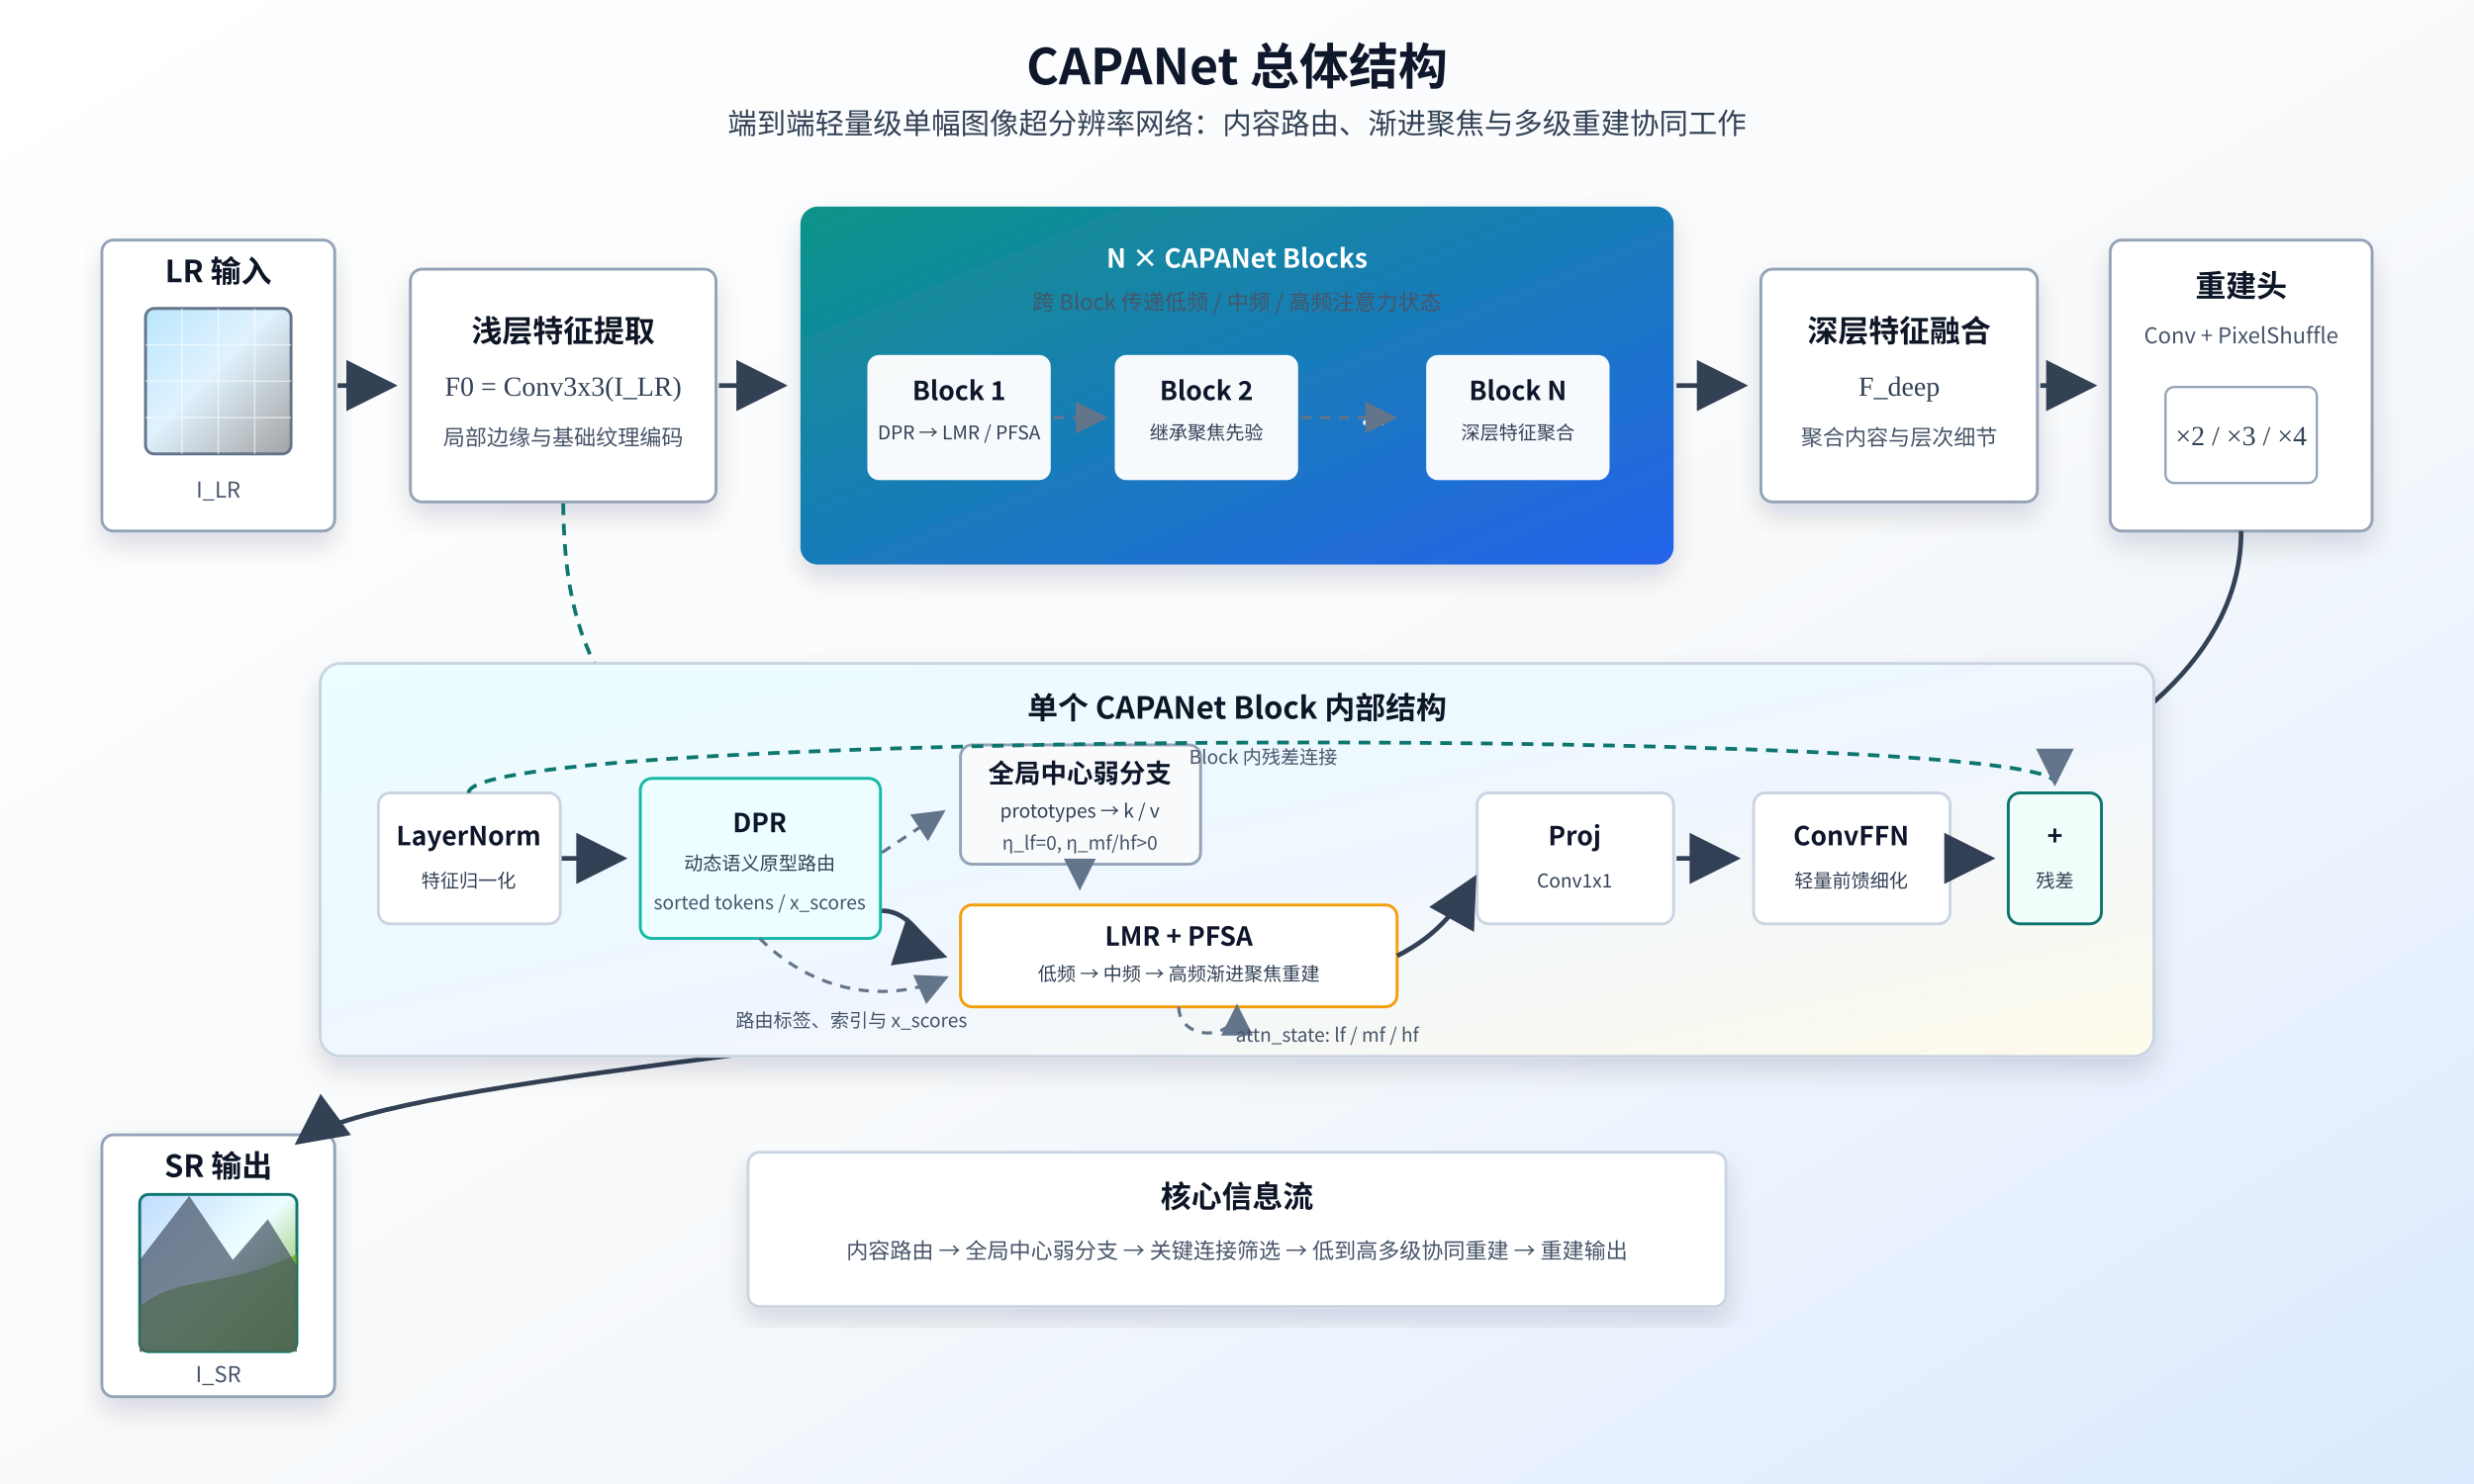
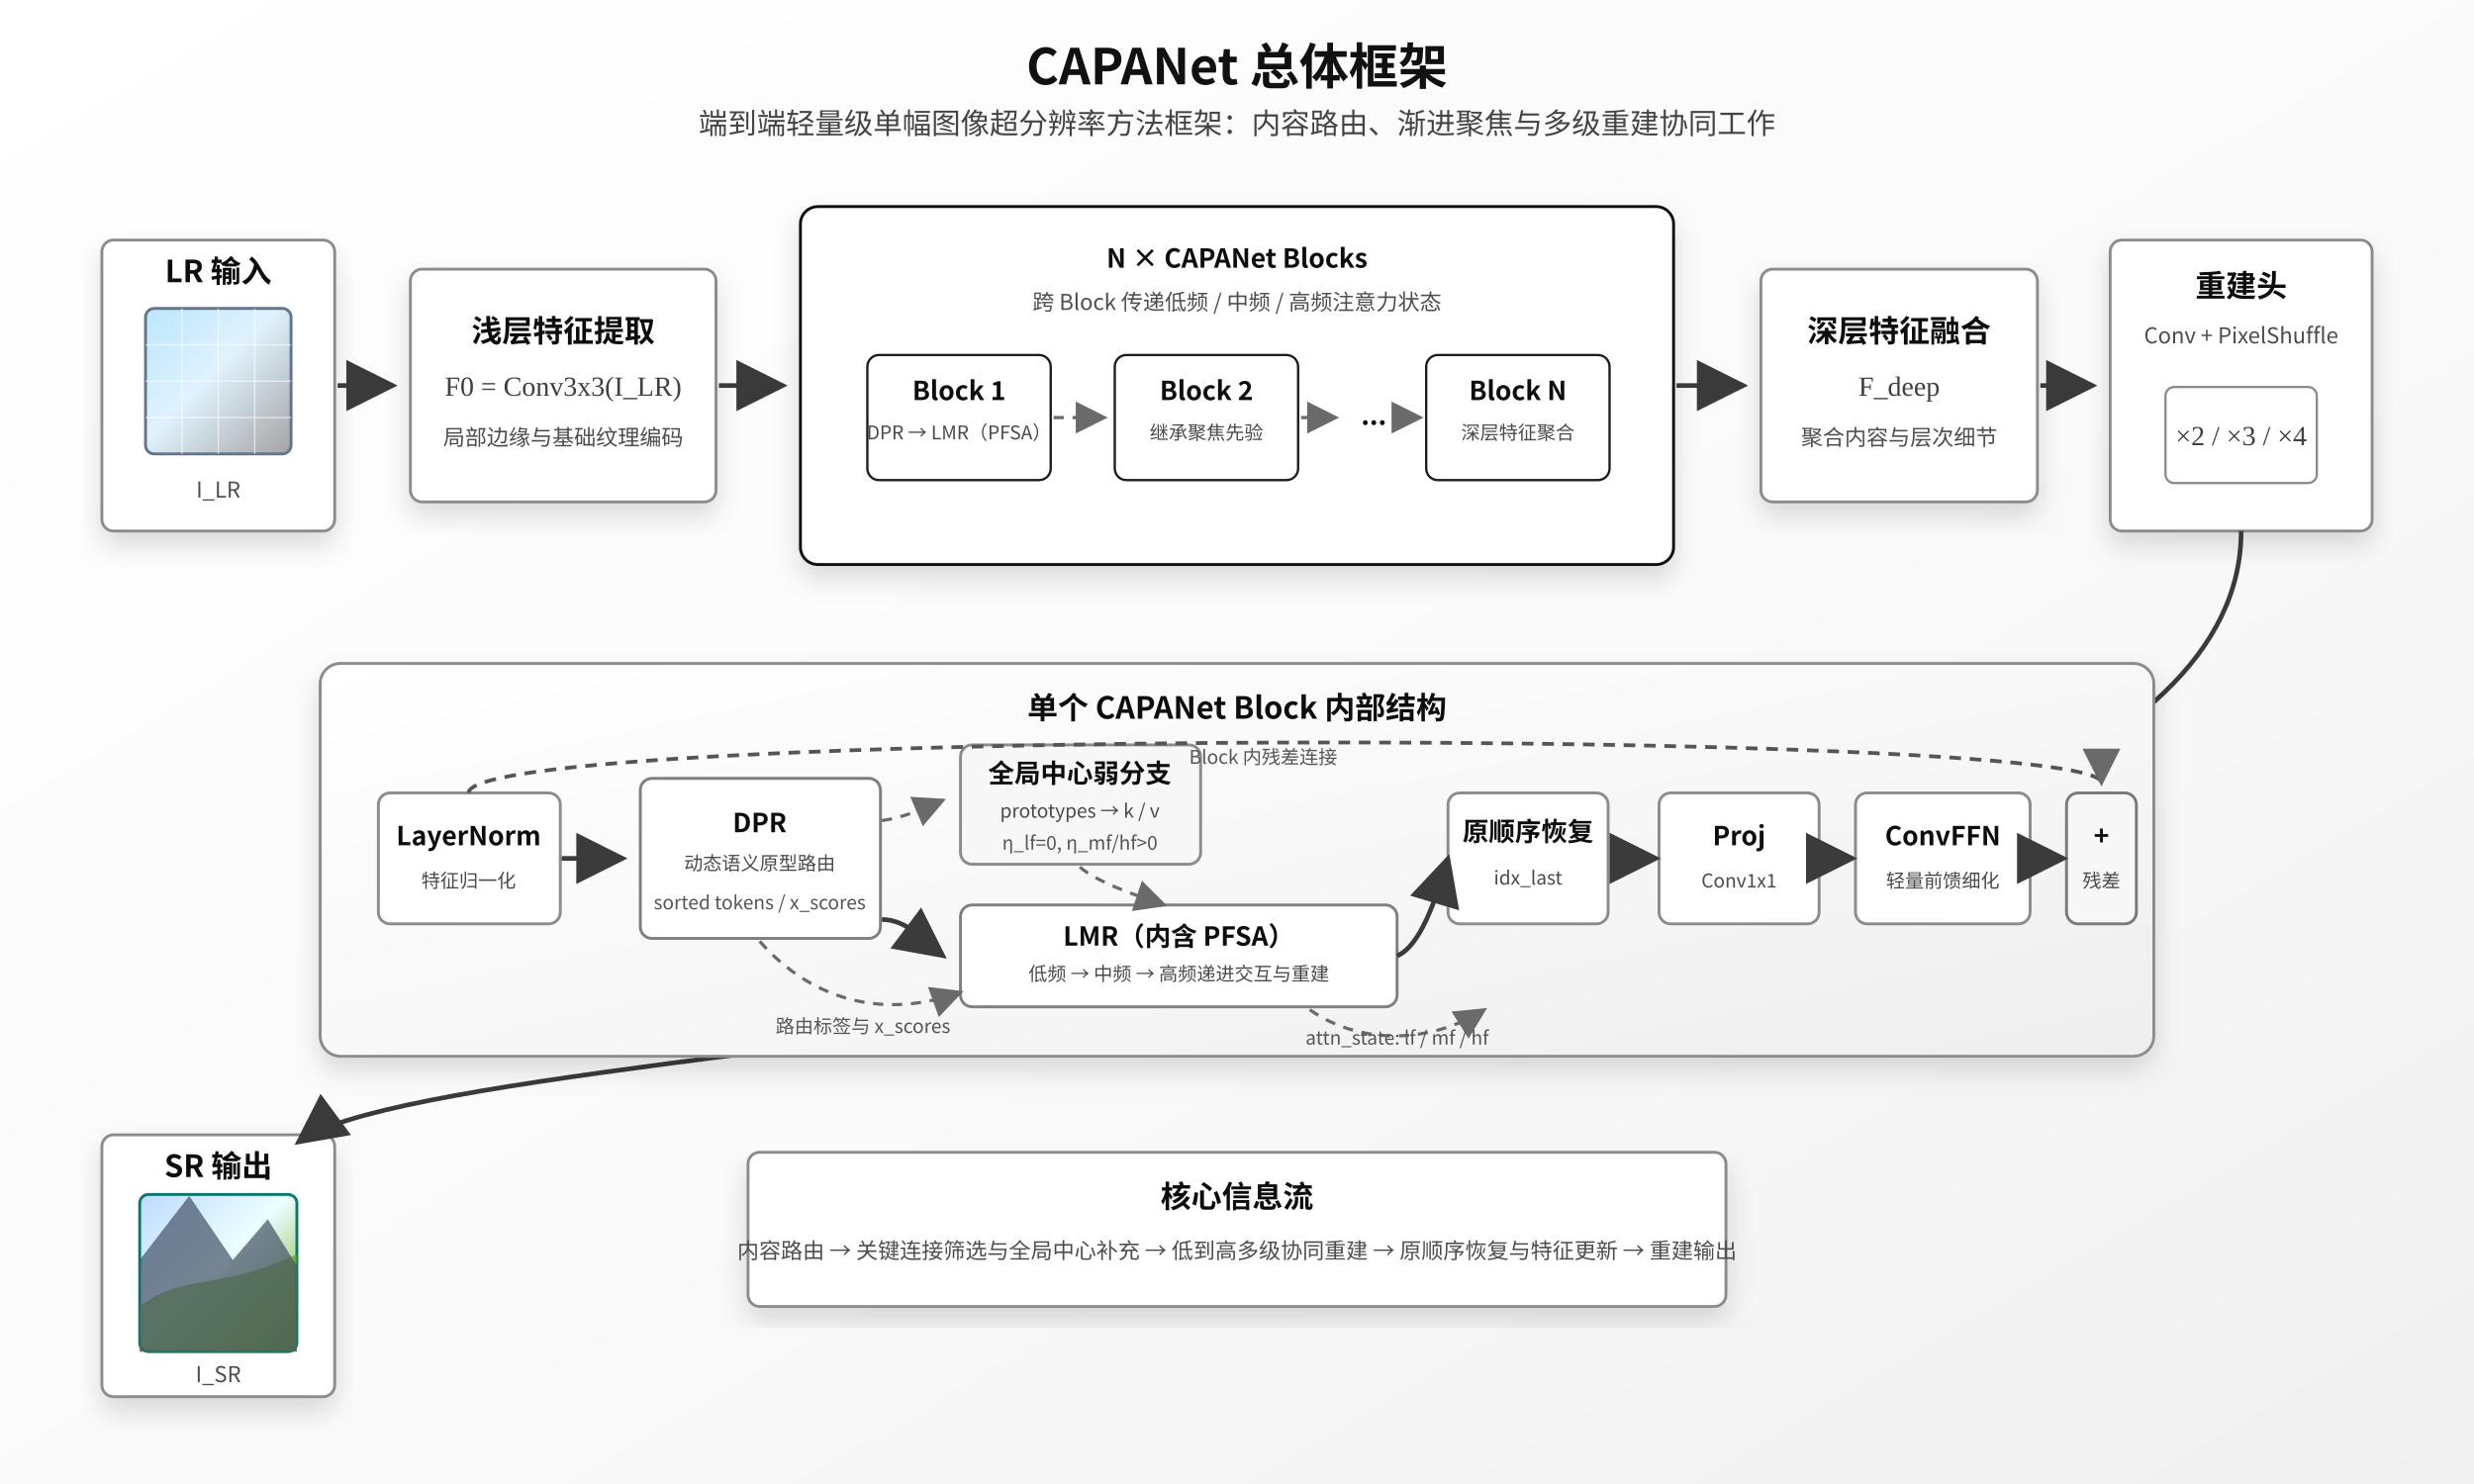
<svg xmlns="http://www.w3.org/2000/svg" viewBox="0 0 1700 1020" role="img" aria-labelledby="title desc">
  <defs>
    <linearGradient id="pageBg" x1="0" y1="0" x2="1" y2="1">
      <stop offset="0" stop-color="#ffffff" />
-       <stop offset="0.55" stop-color="#f8fafc" />
-       <stop offset="1" stop-color="#dbeafe" />
+       <stop offset="0.55" stop-color="#fafafa" />
+       <stop offset="1" stop-color="#f0f0f0" />
    </linearGradient>
    <linearGradient id="coreBg" x1="0" y1="0" x2="1" y2="1">
-       <stop offset="0" stop-color="#0d9488" />
-       <stop offset="1" stop-color="#2563eb" />
+       <stop offset="0" stop-color="#ffffff" />
+       <stop offset="1" stop-color="#ffffff" />
    </linearGradient>
    <linearGradient id="blockBg" x1="0" y1="0" x2="1" y2="1">
-       <stop offset="0" stop-color="#ecfeff" />
-       <stop offset="0.55" stop-color="#eff6ff" />
-       <stop offset="1" stop-color="#fffbeb" />
+       <stop offset="0" stop-color="#ffffff" />
+       <stop offset="0.55" stop-color="#f7f7f7" />
+       <stop offset="1" stop-color="#eeeeee" />
    </linearGradient>
    <linearGradient id="imgLr" x1="0" y1="0" x2="1" y2="1">
      <stop offset="0" stop-color="#bae6fd" />
      <stop offset="0.45" stop-color="#e0f2fe" />
      <stop offset="1" stop-color="#a3a3a3" />
    </linearGradient>
    <linearGradient id="imgSr" x1="0" y1="0" x2="1" y2="1">
      <stop offset="0" stop-color="#bfdbfe" />
      <stop offset="0.48" stop-color="#ecfeff" />
      <stop offset="1" stop-color="#65a30d" />
    </linearGradient>
    <filter id="shadow" x="-8%" y="-10%" width="116%" height="124%">
-       <feDropShadow dx="0" dy="9" stdDeviation="9" flood-color="#0f172a" flood-opacity="0.14" />
+       <feDropShadow dx="0" dy="9" stdDeviation="9" flood-color="#111111" flood-opacity="0.14" />
    </filter>
    <marker id="arrow" markerWidth="13" markerHeight="13" refX="11" refY="6.5" orient="auto">
-       <path d="M1,1 L12,6.5 L1,12 Z" fill="#334155" />
+       <path d="M1,1 L12,6.5 L1,12 Z" fill="#3a3a3a" />
    </marker>
    <marker id="softArrow" markerWidth="12" markerHeight="12" refX="10" refY="6" orient="auto">
-       <path d="M1,1 L11,6 L1,11 Z" fill="#64748b" />
+       <path d="M1,1 L11,6 L1,11 Z" fill="#6a6a6a" />
    </marker>
  </defs>
  <style>
-     .title { font-family: "Noto Sans CJK SC", "Microsoft YaHei", "PingFang SC", "Heiti SC", Arial, sans-serif; font-size: 34px; font-weight: 700; fill: #0f172a; letter-spacing: 0; }
-     .subtitle { font-family: "Noto Sans CJK SC", "Microsoft YaHei", "PingFang SC", "Heiti SC", Arial, sans-serif; font-size: 20px; fill: #334155; letter-spacing: 0; }
-     .label { font-family: "Noto Sans CJK SC", "Microsoft YaHei", "PingFang SC", "Heiti SC", Arial, sans-serif; font-size: 21px; font-weight: 700; fill: #111827; letter-spacing: 0; }
-     .small { font-family: "Noto Sans CJK SC", "Microsoft YaHei", "PingFang SC", "Heiti SC", Arial, sans-serif; font-size: 15px; fill: #475569; letter-spacing: 0; }
-     .tiny { font-family: "Noto Sans CJK SC", "Microsoft YaHei", "PingFang SC", "Heiti SC", Arial, sans-serif; font-size: 13px; fill: #475569; letter-spacing: 0; }
-     .white { font-family: "Noto Sans CJK SC", "Microsoft YaHei", "PingFang SC", "Heiti SC", Arial, sans-serif; font-size: 18px; font-weight: 700; fill: #ffffff; letter-spacing: 0; }
-     .module { font-family: "Noto Sans CJK SC", "Microsoft YaHei", "PingFang SC", "Heiti SC", Arial, sans-serif; font-size: 18px; font-weight: 700; fill: #0f172a; letter-spacing: 0; }
-     .moduleSub { font-family: "Noto Sans CJK SC", "Microsoft YaHei", "PingFang SC", "Heiti SC", Arial, sans-serif; font-size: 13px; fill: #334155; letter-spacing: 0; }
-     .math { font-family: "Times New Roman", "Noto Sans CJK SC", serif; font-size: 19px; fill: #334155; letter-spacing: 0; }
-     .panel { fill: #ffffff; stroke: #94a3b8; stroke-width: 2; }
-     .stage { fill: #ffffff; stroke: #94a3b8; stroke-width: 2; }
-     .arrowLine { stroke: #334155; stroke-width: 3.2; fill: none; marker-end: url(#arrow); }
-     .softLine { stroke: #64748b; stroke-width: 2.2; fill: none; stroke-dasharray: 7 6; marker-end: url(#softArrow); }
-     .skipLine { stroke: #0f766e; stroke-width: 2.6; fill: none; stroke-dasharray: 8 6; marker-end: url(#softArrow); }
+     .title { font-family: "Noto Sans CJK SC", "Microsoft YaHei", "PingFang SC", "Heiti SC", Arial, sans-serif; font-size: 34px; font-weight: 700; fill: #111111; letter-spacing: 0; }
+     .subtitle { font-family: "Noto Sans CJK SC", "Microsoft YaHei", "PingFang SC", "Heiti SC", Arial, sans-serif; font-size: 20px; fill: #444444; letter-spacing: 0; }
+     .label { font-family: "Noto Sans CJK SC", "Microsoft YaHei", "PingFang SC", "Heiti SC", Arial, sans-serif; font-size: 21px; font-weight: 700; fill: #111111; letter-spacing: 0; }
+     .small { font-family: "Noto Sans CJK SC", "Microsoft YaHei", "PingFang SC", "Heiti SC", Arial, sans-serif; font-size: 15px; fill: #4d4d4d; letter-spacing: 0; }
+     .tiny { font-family: "Noto Sans CJK SC", "Microsoft YaHei", "PingFang SC", "Heiti SC", Arial, sans-serif; font-size: 13px; fill: #555555; letter-spacing: 0; }
+     .white { font-family: "Noto Sans CJK SC", "Microsoft YaHei", "PingFang SC", "Heiti SC", Arial, sans-serif; font-size: 18px; font-weight: 700; fill: #111111; letter-spacing: 0; }
+     .module { font-family: "Noto Sans CJK SC", "Microsoft YaHei", "PingFang SC", "Heiti SC", Arial, sans-serif; font-size: 18px; font-weight: 700; fill: #111111; letter-spacing: 0; }
+     .moduleSub { font-family: "Noto Sans CJK SC", "Microsoft YaHei", "PingFang SC", "Heiti SC", Arial, sans-serif; font-size: 13px; fill: #4a4a4a; letter-spacing: 0; }
+     .math { font-family: "Times New Roman", "Noto Sans CJK SC", serif; font-size: 19px; fill: #3f3f3f; letter-spacing: 0; }
+     .panel { fill: #ffffff; stroke: #8c8c8c; stroke-width: 2; }
+     .stage { fill: #ffffff; stroke: #8c8c8c; stroke-width: 2; }
+     .arrowLine { stroke: #3a3a3a; stroke-width: 3.2; fill: none; marker-end: url(#arrow); }
+     .softLine { stroke: #6a6a6a; stroke-width: 2.2; fill: none; stroke-dasharray: 7 6; marker-end: url(#softArrow); }
+     .skipLine { stroke: #555555; stroke-width: 2.6; fill: none; stroke-dasharray: 8 6; marker-end: url(#softArrow); }
  </style>
  <rect width="1700" height="1020" fill="url(#pageBg)" />
-   <text x="850" y="58" text-anchor="middle" class="title">CAPANet 总体结构</text>
-   <text x="850" y="92" text-anchor="middle" class="subtitle">端到端轻量级单幅图像超分辨率网络：内容路由、渐进聚焦与多级重建协同工作</text>
+   <text x="850" y="58" text-anchor="middle" class="title">CAPANet 总体框架</text>
+   <text x="850" y="92" text-anchor="middle" class="subtitle">端到端轻量级单幅图像超分辨率方法框架：内容路由、渐进聚焦与多级重建协同工作</text>
  <g filter="url(#shadow)">
    <rect x="70" y="165" width="160" height="200" rx="8" class="stage" />
    <rect x="100" y="212" width="100" height="100" rx="6" fill="url(#imgLr)" stroke="#64748b" stroke-width="2" />
    <g opacity="0.56" stroke="#ffffff" stroke-width="1">
      <line x1="125" y1="212" x2="125" y2="312" />
      <line x1="150" y1="212" x2="150" y2="312" />
      <line x1="175" y1="212" x2="175" y2="312" />
      <line x1="100" y1="237" x2="200" y2="237" />
      <line x1="100" y1="262" x2="200" y2="262" />
      <line x1="100" y1="287" x2="200" y2="287" />
    </g>
    <text x="150" y="194" text-anchor="middle" class="label">LR 输入</text>
    <text x="150" y="342" text-anchor="middle" class="small">I_LR</text>
  </g>
  <g filter="url(#shadow)">
    <rect x="282" y="185" width="210" height="160" rx="8" class="stage" />
    <text x="387" y="235" text-anchor="middle" class="label">浅层特征提取</text>
    <text x="387" y="272" text-anchor="middle" class="math">F0 = Conv3x3(I_LR)</text>
    <text x="387" y="306" text-anchor="middle" class="small">局部边缘与基础纹理编码</text>
  </g>
  <g filter="url(#shadow)">
-     <rect x="550" y="142" width="600" height="246" rx="12" fill="url(#coreBg)" />
+     <rect x="550" y="142" width="600" height="246" rx="12" fill="url(#coreBg)" stroke="#111111" stroke-width="2" />
    <text x="850" y="184" text-anchor="middle" class="white">N × CAPANet Blocks</text>
-     <text x="850" y="213" text-anchor="middle" class="small" fill="#e0f2fe">跨 Block 传递低频 / 中频 / 高频注意力状态</text>
-     <rect x="596" y="244" width="126" height="86" rx="8" fill="#ffffff" opacity="0.96" />
+     <text x="850" y="213" text-anchor="middle" class="small" fill="#444444">跨 Block 传递低频 / 中频 / 高频注意力状态</text>
+     <rect x="596" y="244" width="126" height="86" rx="8" fill="#ffffff" opacity="0.96" stroke="#111111" stroke-width="1.6" />
    <text x="659" y="275" text-anchor="middle" class="module">Block 1</text>
-     <text x="659" y="302" text-anchor="middle" class="moduleSub">DPR → LMR / PFSA</text>
-     <rect x="766" y="244" width="126" height="86" rx="8" fill="#ffffff" opacity="0.96" />
+     <text x="659" y="302" text-anchor="middle" class="moduleSub">DPR → LMR（PFSA）</text>
+     <rect x="766" y="244" width="126" height="86" rx="8" fill="#ffffff" opacity="0.96" stroke="#111111" stroke-width="1.6" />
    <text x="829" y="275" text-anchor="middle" class="module">Block 2</text>
    <text x="829" y="302" text-anchor="middle" class="moduleSub">继承聚焦先验</text>
    <text x="944" y="292" text-anchor="middle" class="white">...</text>
-     <rect x="980" y="244" width="126" height="86" rx="8" fill="#ffffff" opacity="0.96" />
+     <rect x="980" y="244" width="126" height="86" rx="8" fill="#ffffff" opacity="0.96" stroke="#111111" stroke-width="1.6" />
    <text x="1043" y="275" text-anchor="middle" class="module">Block N</text>
    <text x="1043" y="302" text-anchor="middle" class="moduleSub">深层特征聚合</text>
    <path d="M724 287 L759 287" class="softLine" />
-     <path d="M894 287 L958 287" class="softLine" />
+     <path d="M894 287 L918 287" class="softLine" />
+     <path d="M962 287 L976 287" class="softLine" />
  </g>
  <g filter="url(#shadow)">
    <rect x="1210" y="185" width="190" height="160" rx="8" class="stage" />
    <text x="1305" y="235" text-anchor="middle" class="label">深层特征融合</text>
    <text x="1305" y="272" text-anchor="middle" class="math">F_deep</text>
    <text x="1305" y="306" text-anchor="middle" class="small">聚合内容与层次细节</text>
  </g>
  <g filter="url(#shadow)">
    <rect x="1450" y="165" width="180" height="200" rx="8" class="stage" />
    <text x="1540" y="204" text-anchor="middle" class="label">重建头</text>
    <text x="1540" y="236" text-anchor="middle" class="small">Conv + PixelShuffle</text>
-     <rect x="1488" y="266" width="104" height="66" rx="6" fill="#ffffff" stroke="#94a3b8" stroke-width="1.6" />
+     <rect x="1488" y="266" width="104" height="66" rx="6" fill="#ffffff" stroke="#8c8c8c" stroke-width="1.6" />
    <text x="1540" y="306" text-anchor="middle" class="math">×2 / ×3 / ×4</text>
  </g>
  <g filter="url(#shadow)">
    <rect x="70" y="780" width="160" height="180" rx="8" class="stage" />
    <rect x="96" y="821" width="108" height="108" rx="6" fill="url(#imgSr)" stroke="#0f766e" stroke-width="2" />
    <path d="M96 898 C125 875, 152 887, 204 862 L204 929 L96 929 Z" fill="#65a30d" opacity="0.7" />
    <path d="M96 866 L130 822 L160 866 L184 838 L204 870 L204 929 L96 929 Z" fill="#475569" opacity="0.72" />
    <text x="150" y="809" text-anchor="middle" class="label">SR 输出</text>
    <text x="150" y="950" text-anchor="middle" class="small">I_SR</text>
  </g>
  <path d="M232 265 L270 265" class="arrowLine" />
  <path d="M494 265 L538 265" class="arrowLine" />
  <path d="M1152 265 L1198 265" class="arrowLine" />
  <path d="M1402 265 L1438 265" class="arrowLine" />
  <path d="M1540 365 C1540 700, 320 700, 205 785" class="arrowLine" />
-   <path d="M387 346 C388 438, 410 510, 548 570" class="skipLine" />
-   <text x="466" y="486" text-anchor="middle" class="small">全局残差特征</text>
  <g filter="url(#shadow)">
-     <rect x="220" y="456" width="1260" height="270" rx="14" fill="url(#blockBg)" stroke="#cbd5e1" stroke-width="2" />
+     <rect x="220" y="456" width="1260" height="270" rx="14" fill="url(#blockBg)" stroke="#8c8c8c" stroke-width="2" />
    <text x="850" y="494" text-anchor="middle" class="label">单个 CAPANet Block 内部结构</text>
-     <rect x="260" y="545" width="125" height="90" rx="8" fill="#ffffff" stroke="#cbd5e1" stroke-width="2" />
+     <rect x="260" y="545" width="125" height="90" rx="8" fill="#ffffff" stroke="#8c8c8c" stroke-width="2" />
    <text x="322" y="581" text-anchor="middle" class="module">LayerNorm</text>
    <text x="322" y="610" text-anchor="middle" class="moduleSub">特征归一化</text>
-     <rect x="440" y="535" width="165" height="110" rx="8" fill="#ecfeff" stroke="#14b8a6" stroke-width="2" />
+     <rect x="440" y="535" width="165" height="110" rx="8" fill="#ffffff" stroke="#7f7f7f" stroke-width="2" />
    <text x="522" y="572" text-anchor="middle" class="module">DPR</text>
    <text x="522" y="598" text-anchor="middle" class="moduleSub">动态语义原型路由</text>
    <text x="522" y="625" text-anchor="middle" class="tiny">sorted tokens / x_scores</text>
-     <rect x="660" y="512" width="165" height="82" rx="8" fill="#f8fafc" stroke="#94a3b8" stroke-width="2" />
+     <rect x="660" y="512" width="165" height="82" rx="8" fill="#f7f7f7" stroke="#8c8c8c" stroke-width="2" />
    <text x="742" y="538" text-anchor="middle" class="module">全局中心弱分支</text>
    <text x="742" y="562" text-anchor="middle" class="moduleSub">prototypes → k / v</text>
    <text x="742" y="584" text-anchor="middle" class="tiny">η_lf=0, η_mf/hf&gt;0</text>
-     <rect x="660" y="622" width="300" height="70" rx="8" fill="#ffffff" stroke="#f59e0b" stroke-width="2" />
-     <text x="810" y="650" text-anchor="middle" class="module">LMR + PFSA</text>
-     <text x="810" y="674" text-anchor="middle" class="moduleSub">低频 → 中频 → 高频渐进聚焦重建</text>
-     <rect x="1015" y="545" width="135" height="90" rx="8" fill="#ffffff" stroke="#cbd5e1" stroke-width="2" />
-     <text x="1082" y="581" text-anchor="middle" class="module">Proj</text>
-     <text x="1082" y="610" text-anchor="middle" class="moduleSub">Conv1x1</text>
-     <rect x="1205" y="545" width="135" height="90" rx="8" fill="#ffffff" stroke="#cbd5e1" stroke-width="2" />
-     <text x="1272" y="581" text-anchor="middle" class="module">ConvFFN</text>
-     <text x="1272" y="610" text-anchor="middle" class="moduleSub">轻量前馈细化</text>
-     <rect x="1380" y="545" width="64" height="90" rx="8" fill="#f0fdfa" stroke="#0f766e" stroke-width="2" />
-     <text x="1412" y="581" text-anchor="middle" class="module">+</text>
-     <text x="1412" y="610" text-anchor="middle" class="moduleSub">残差</text>
+     <rect x="660" y="622" width="300" height="70" rx="8" fill="#ffffff" stroke="#7f7f7f" stroke-width="2" />
+     <text x="810" y="650" text-anchor="middle" class="module">LMR（内含 PFSA）</text>
+     <text x="810" y="674" text-anchor="middle" class="moduleSub">低频 → 中频 → 高频递进交互与重建</text>
+     <rect x="995" y="545" width="110" height="90" rx="8" fill="#ffffff" stroke="#8c8c8c" stroke-width="2" />
+     <text x="1050" y="578" text-anchor="middle" class="module">原顺序恢复</text>
+     <text x="1050" y="608" text-anchor="middle" class="moduleSub">idx_last</text>
+     <rect x="1140" y="545" width="110" height="90" rx="8" fill="#ffffff" stroke="#8c8c8c" stroke-width="2" />
+     <text x="1195" y="581" text-anchor="middle" class="module">Proj</text>
+     <text x="1195" y="610" text-anchor="middle" class="moduleSub">Conv1x1</text>
+     <rect x="1275" y="545" width="120" height="90" rx="8" fill="#ffffff" stroke="#8c8c8c" stroke-width="2" />
+     <text x="1335" y="581" text-anchor="middle" class="module">ConvFFN</text>
+     <text x="1335" y="610" text-anchor="middle" class="moduleSub">轻量前馈细化</text>
+     <rect x="1420" y="545" width="48" height="90" rx="8" fill="#f7f7f7" stroke="#7a7a7a" stroke-width="2" />
+     <text x="1444" y="581" text-anchor="middle" class="module">+</text>
+     <text x="1444" y="610" text-anchor="middle" class="moduleSub">残差</text>
    <path d="M386 590 L428 590" class="arrowLine" />
-     <path d="M606 586 L648 558" class="softLine" />
-     <path d="M606 626 C628 626, 636 653, 648 657" class="arrowLine" />
-     <path d="M742 596 L742 610" class="softLine" />
-     <path d="M960 657 C990 642, 1003 622, 1013 604" class="arrowLine" />
-     <path d="M1152 590 L1193 590" class="arrowLine" />
-     <path d="M1342 590 L1368 590" class="arrowLine" />
-     <path d="M522 645 C560 683, 610 690, 650 672" class="softLine" />
-     <text x="585" y="706" text-anchor="middle" class="tiny">路由标签、索引与 x_scores</text>
-     <path d="M810 692 C810 716, 850 716, 850 692" class="softLine" />
-     <text x="912" y="716" text-anchor="middle" class="tiny">attn_state: lf / mf / hf</text>
-     <path d="M322 545 C322 500, 1412 500, 1412 538" class="skipLine" />
+     <path d="M606 564 C621 562, 634 556, 648 550" class="softLine" />
+     <path d="M606 632 C624 632, 636 648, 648 657" class="arrowLine" />
+     <path d="M742 596 C754 606, 776 614, 800 622" class="softLine" />
+     <path d="M960 657 C976 650, 986 620, 995 590" class="arrowLine" />
+     <path d="M1107 590 L1138 590" class="arrowLine" />
+     <path d="M1252 590 L1273 590" class="arrowLine" />
+     <path d="M1397 590 L1418 590" class="arrowLine" />
+     <path d="M522 647 C560 690, 610 700, 660 682" class="softLine" />
+     <text x="593" y="710" text-anchor="middle" class="tiny">路由标签与 x_scores</text>
+     <path d="M900 694 C934 718, 982 718, 1020 694" class="softLine" />
+     <text x="960" y="718" text-anchor="middle" class="tiny">attn_state: lf / mf / hf</text>
+     <path d="M322 545 C322 500, 1444 500, 1444 538" class="skipLine" />
    <text x="868" y="525" text-anchor="middle" class="tiny">Block 内残差连接</text>
  </g>
  <g filter="url(#shadow)">
-     <rect x="514" y="792" width="672" height="106" rx="8" fill="#ffffff" stroke="#cbd5e1" stroke-width="2" />
+     <rect x="514" y="792" width="672" height="106" rx="8" fill="#ffffff" stroke="#8c8c8c" stroke-width="2" />
    <text x="850" y="830" text-anchor="middle" class="label">核心信息流</text>
-     <text x="850" y="865" text-anchor="middle" class="small">内容路由 → 全局中心弱分支 → 关键连接筛选 → 低到高多级协同重建 → 重建输出</text>
+     <text x="850" y="865" text-anchor="middle" class="small">内容路由 → 关键连接筛选与全局中心补充 → 低到高多级协同重建 → 原顺序恢复与特征更新 → 重建输出</text>
  </g>
</svg>
